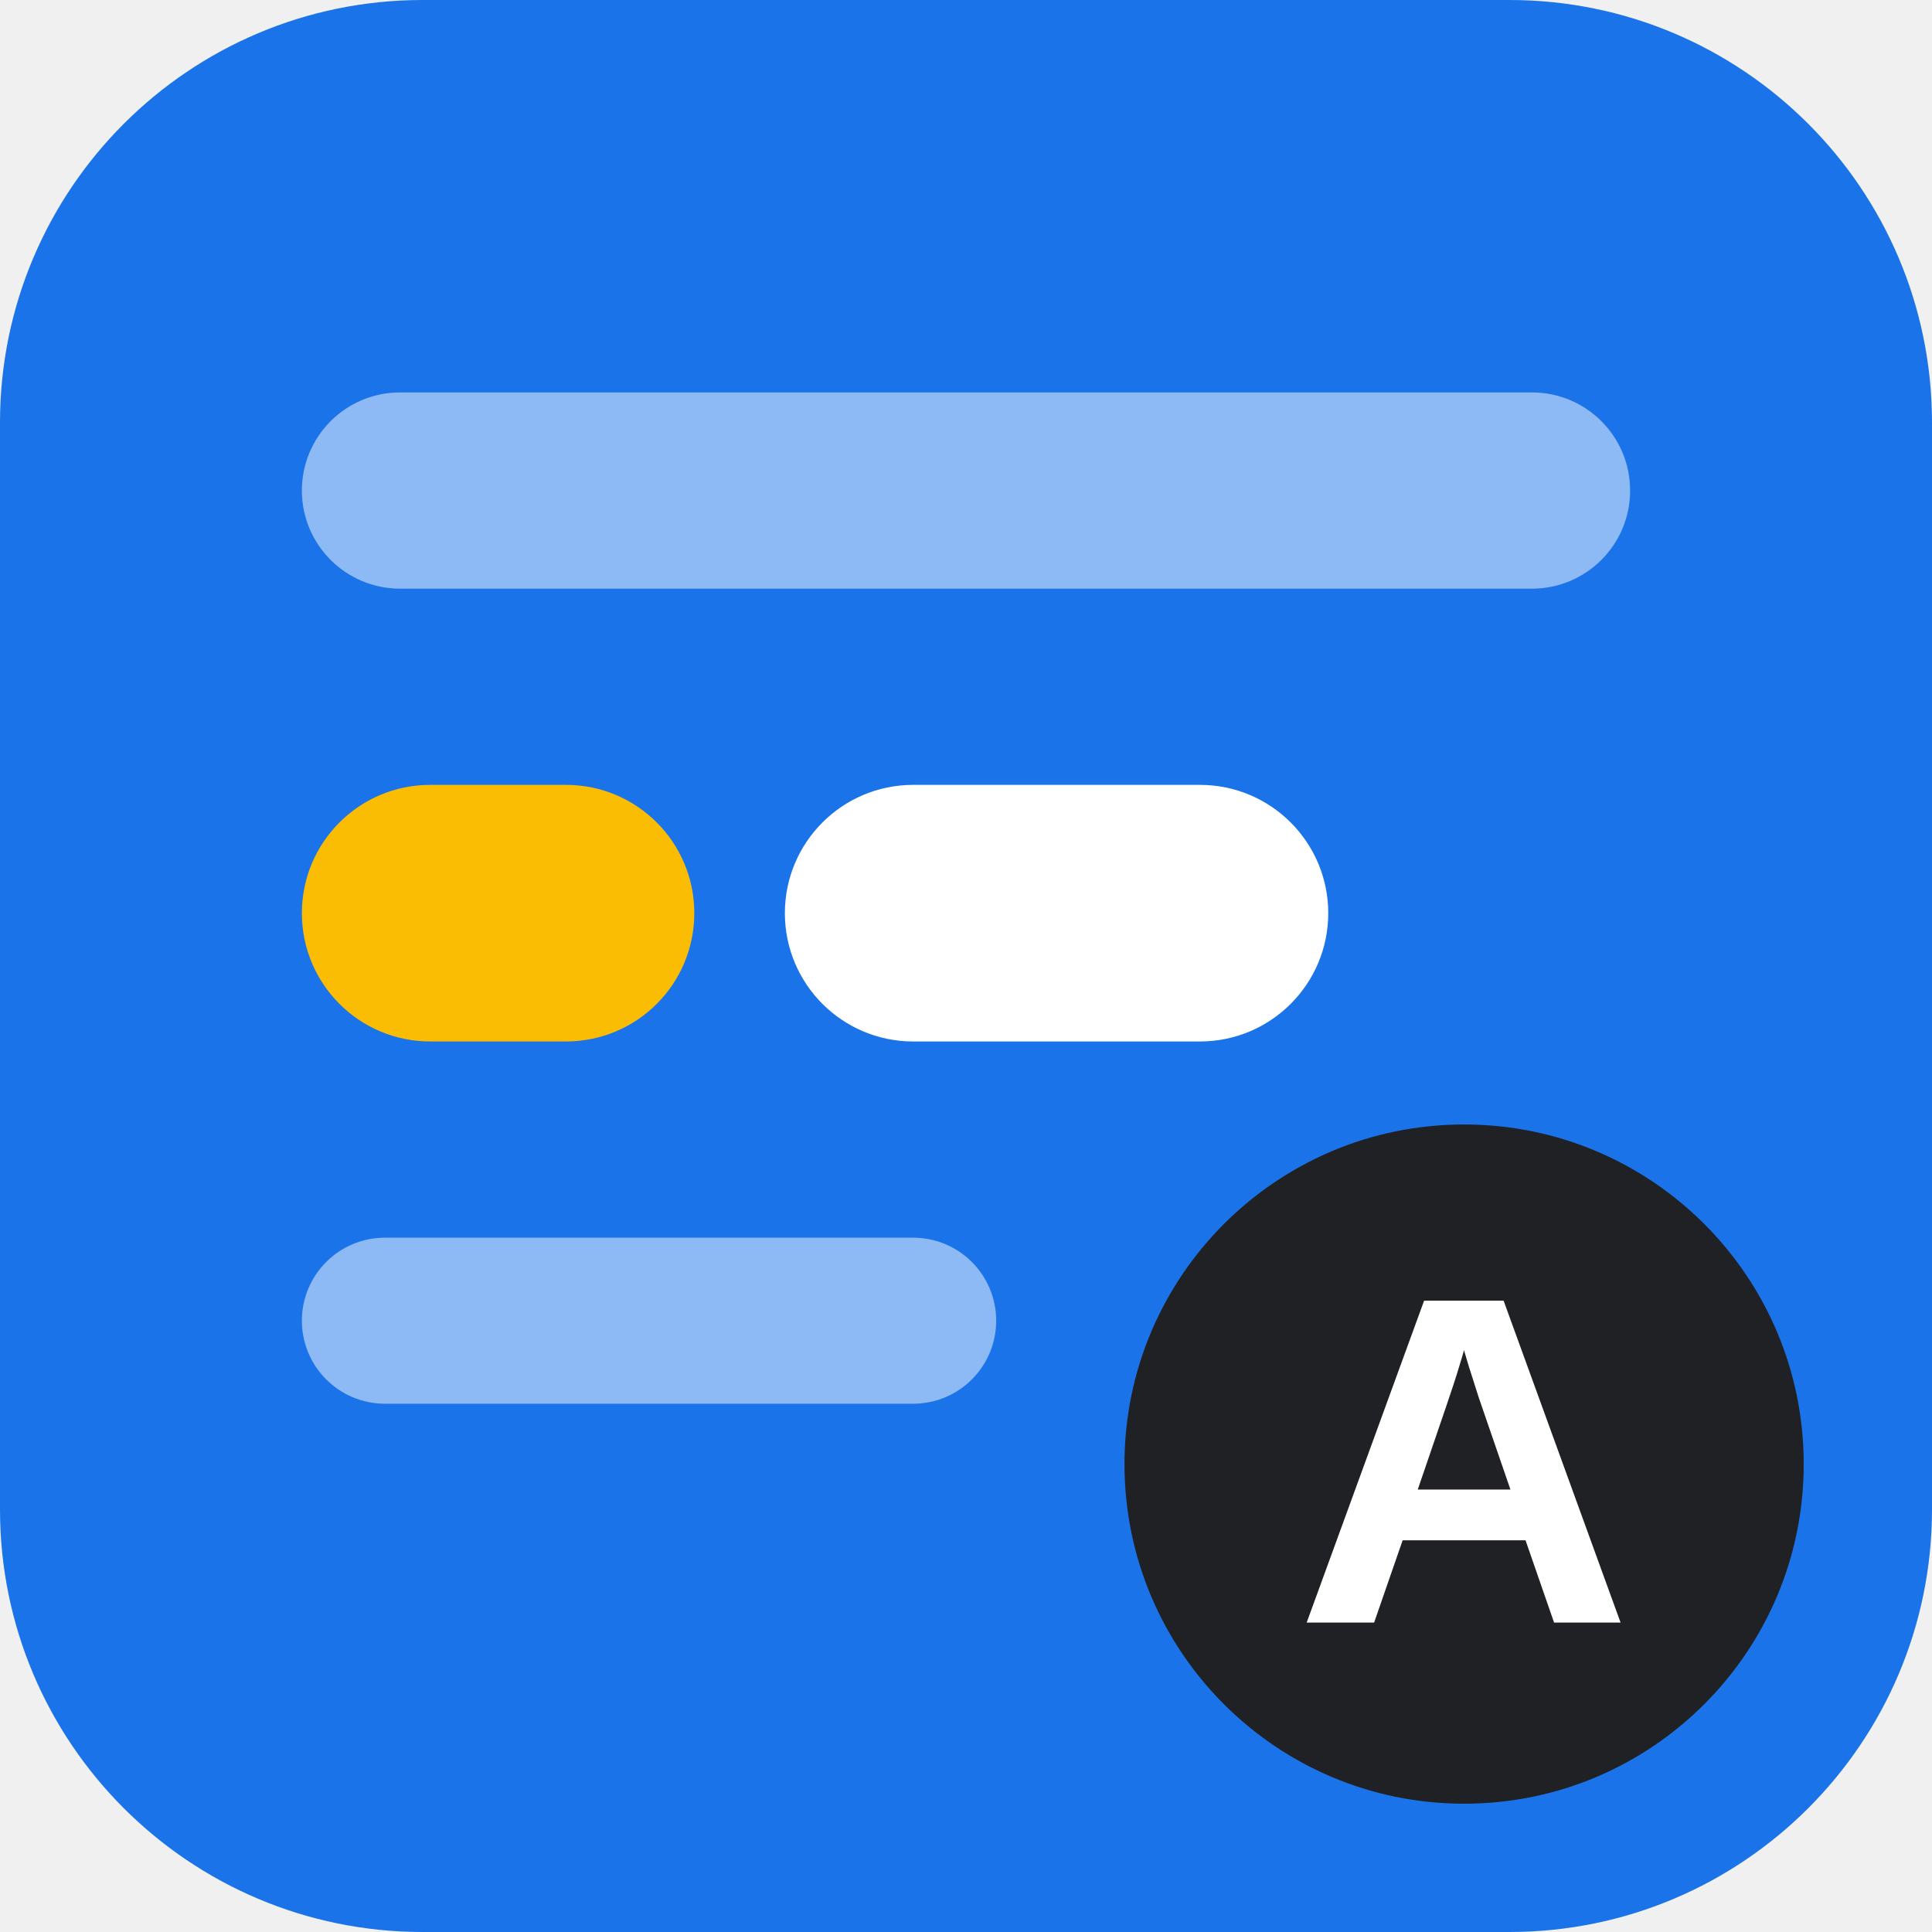
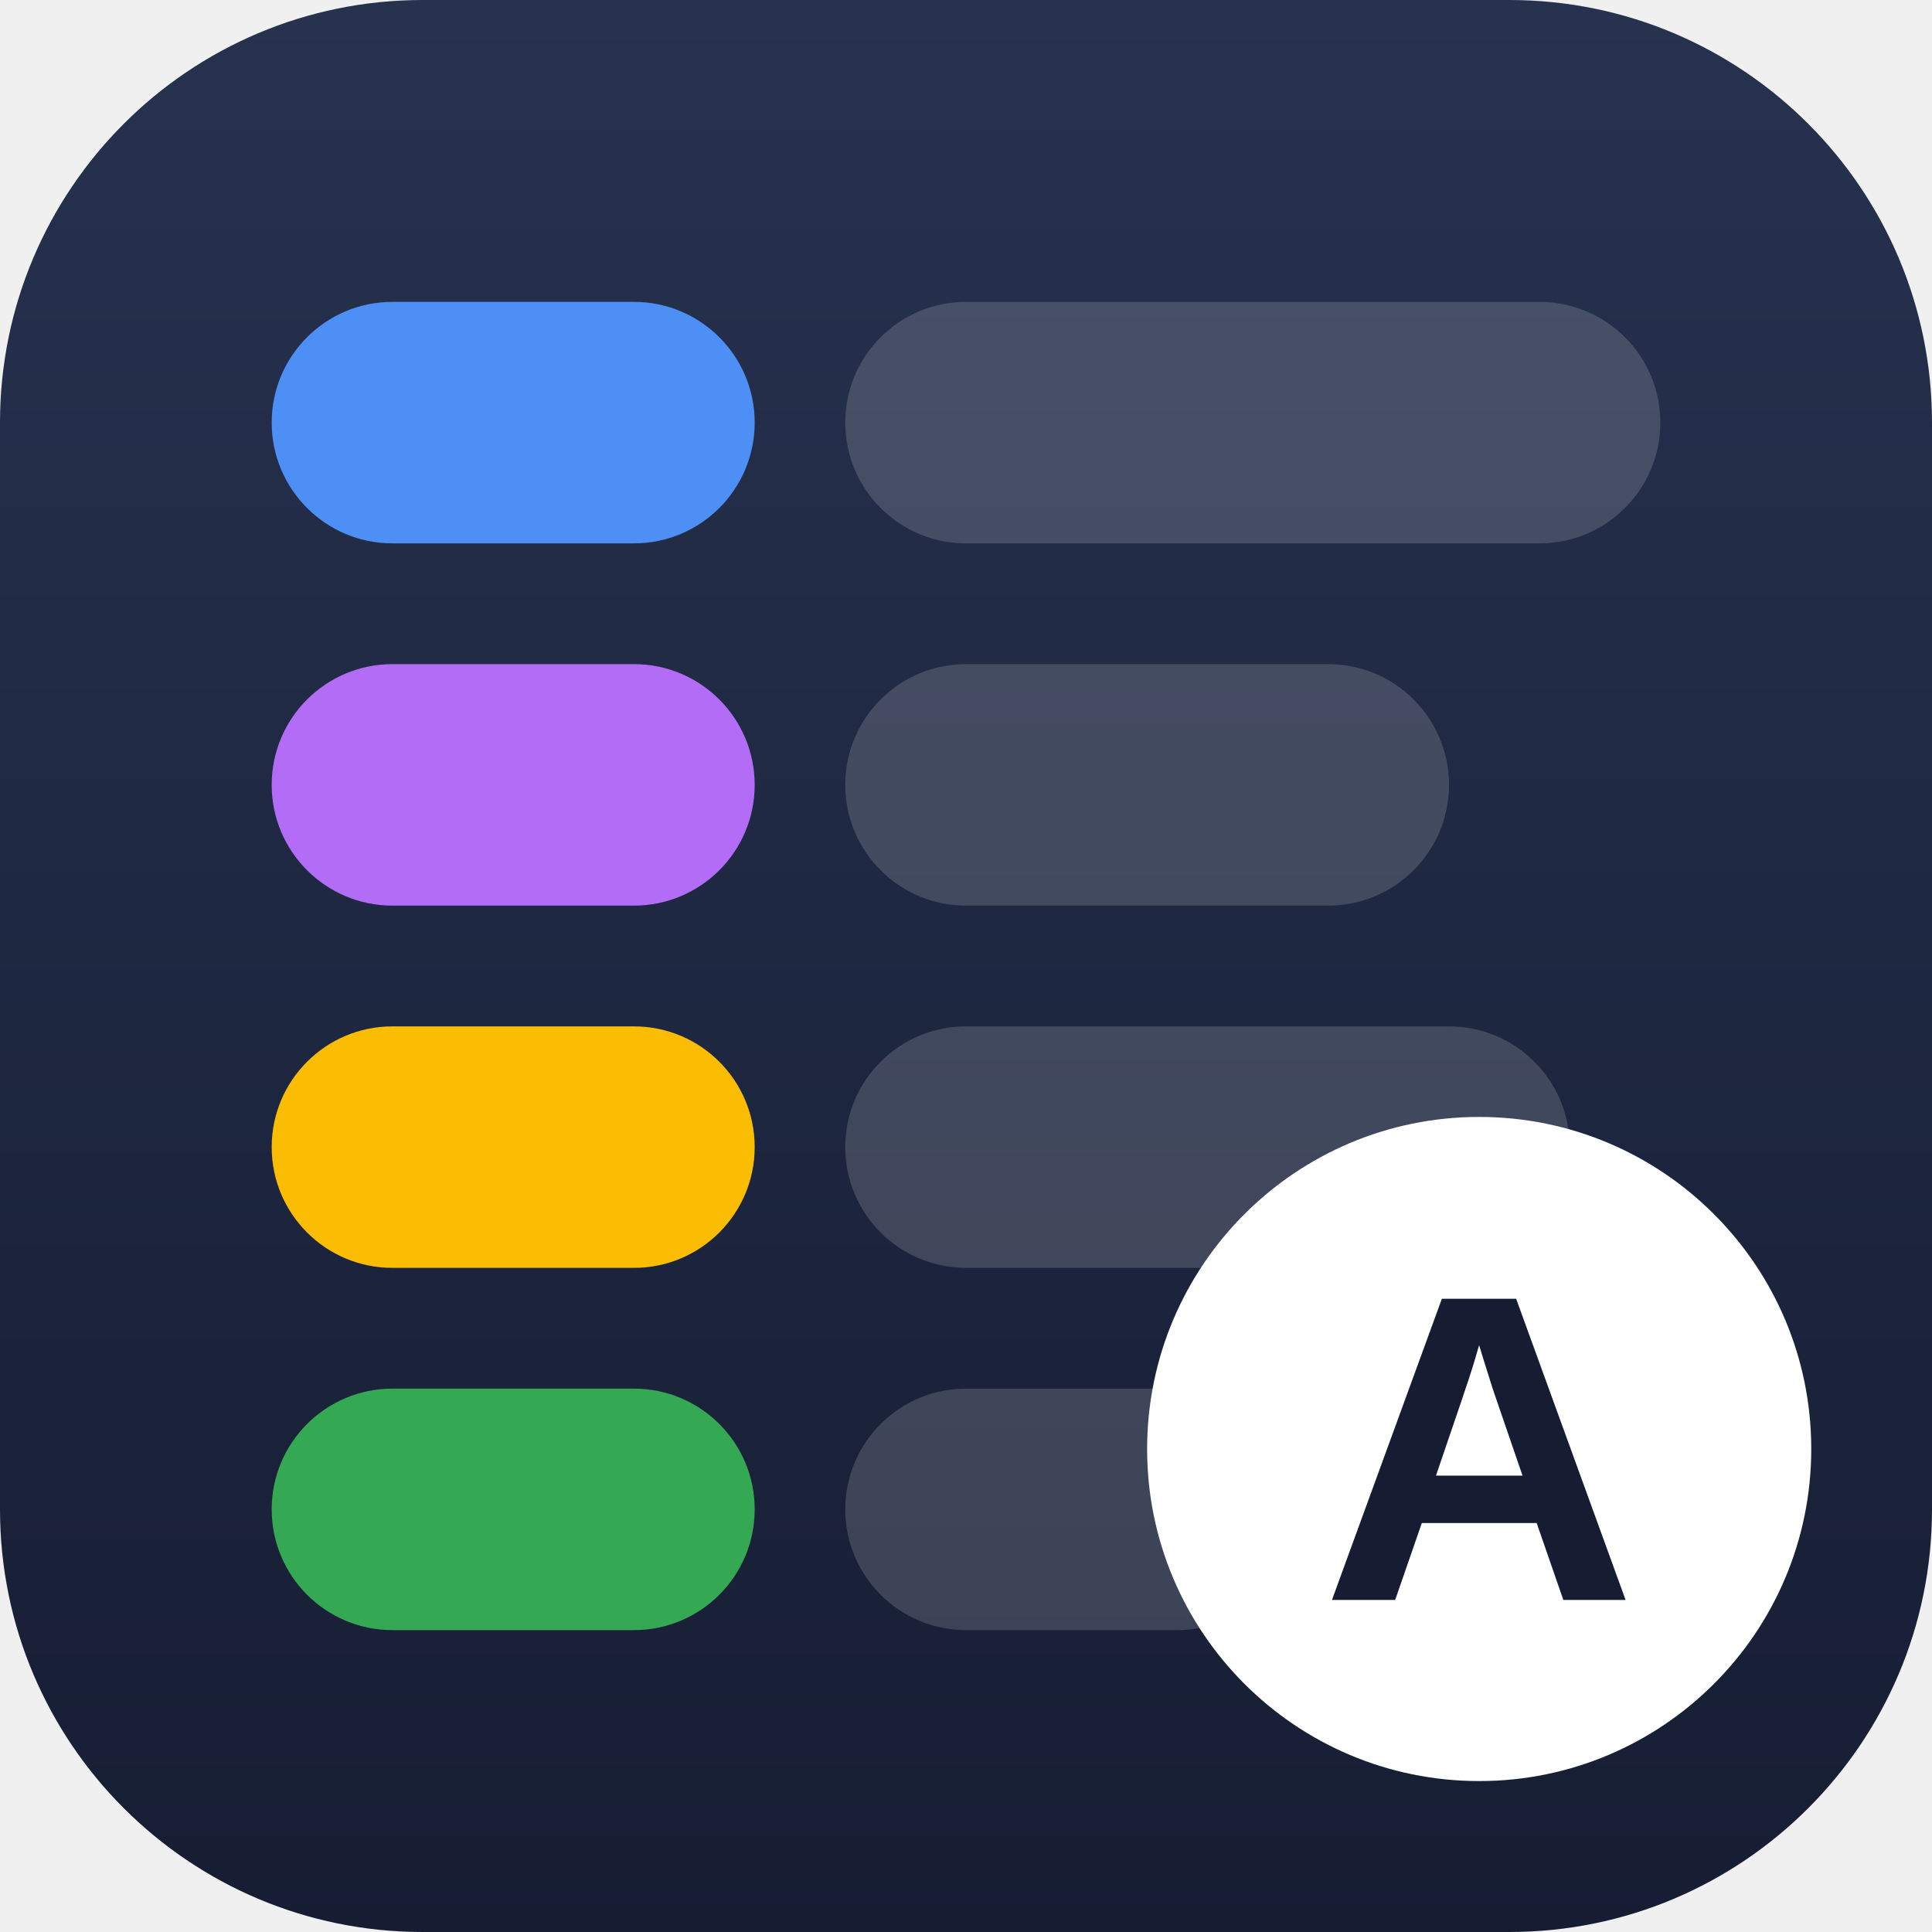
<svg xmlns="http://www.w3.org/2000/svg" viewBox="0 0 128 128" width="128" height="128">
-   <rect width="128" height="128" rx="28" fill="#1a73e8" />
-   <rect x="20" y="26" width="88" height="13" rx="6.5" fill="#fff" fill-opacity=".5" />
-   <rect x="20" y="52" width="26" height="17" rx="8.5" fill="#fbbc04" />
-   <rect x="52" y="52" width="36" height="17" rx="8.5" fill="#fff" />
-   <rect x="20" y="82" width="46" height="11" rx="5.5" fill="#fff" fill-opacity=".5" />
-   <circle cx="97" cy="97" r="25" fill="#202124" stroke="#1a73e8" stroke-width="5" />
-   <text x="97" y="107.5" text-anchor="middle" font-family="Arial, Helvetica, sans-serif" font-size="31" font-weight="700" fill="#fff">A</text>
+   <defs>
+     <linearGradient id="g" x1="0" y1="0" x2="0" y2="1">
+       <stop offset="0" stop-color="#27324f" />
+       <stop offset="1" stop-color="#161d33" />
+     </linearGradient>
+   </defs>
+   <rect width="128" height="128" rx="28" fill="url(#g)" />
+   <rect x="18" y="20" width="32" height="16" rx="8" fill="#4d8ff5" />
+   <rect x="56" y="20" width="54" height="16" rx="8" fill="#fff" fill-opacity=".16" />
+   <rect x="18" y="44" width="32" height="16" rx="8" fill="#b36cf6" />
+   <rect x="56" y="44" width="40" height="16" rx="8" fill="#fff" fill-opacity=".16" />
+   <rect x="18" y="68" width="32" height="16" rx="8" fill="#fbbc04" />
+   <rect x="56" y="68" width="48" height="16" rx="8" fill="#fff" fill-opacity=".16" />
+   <rect x="18" y="92" width="32" height="16" rx="8" fill="#34a853" />
+   <rect x="56" y="92" width="30" height="16" rx="8" fill="#fff" fill-opacity=".16" />
+   <circle cx="98" cy="96" r="22" fill="#fff" />
+   <text x="98" y="106" text-anchor="middle" font-family="Arial, Helvetica, sans-serif" font-size="29" font-weight="800" fill="#161d33">A</text>
</svg>
